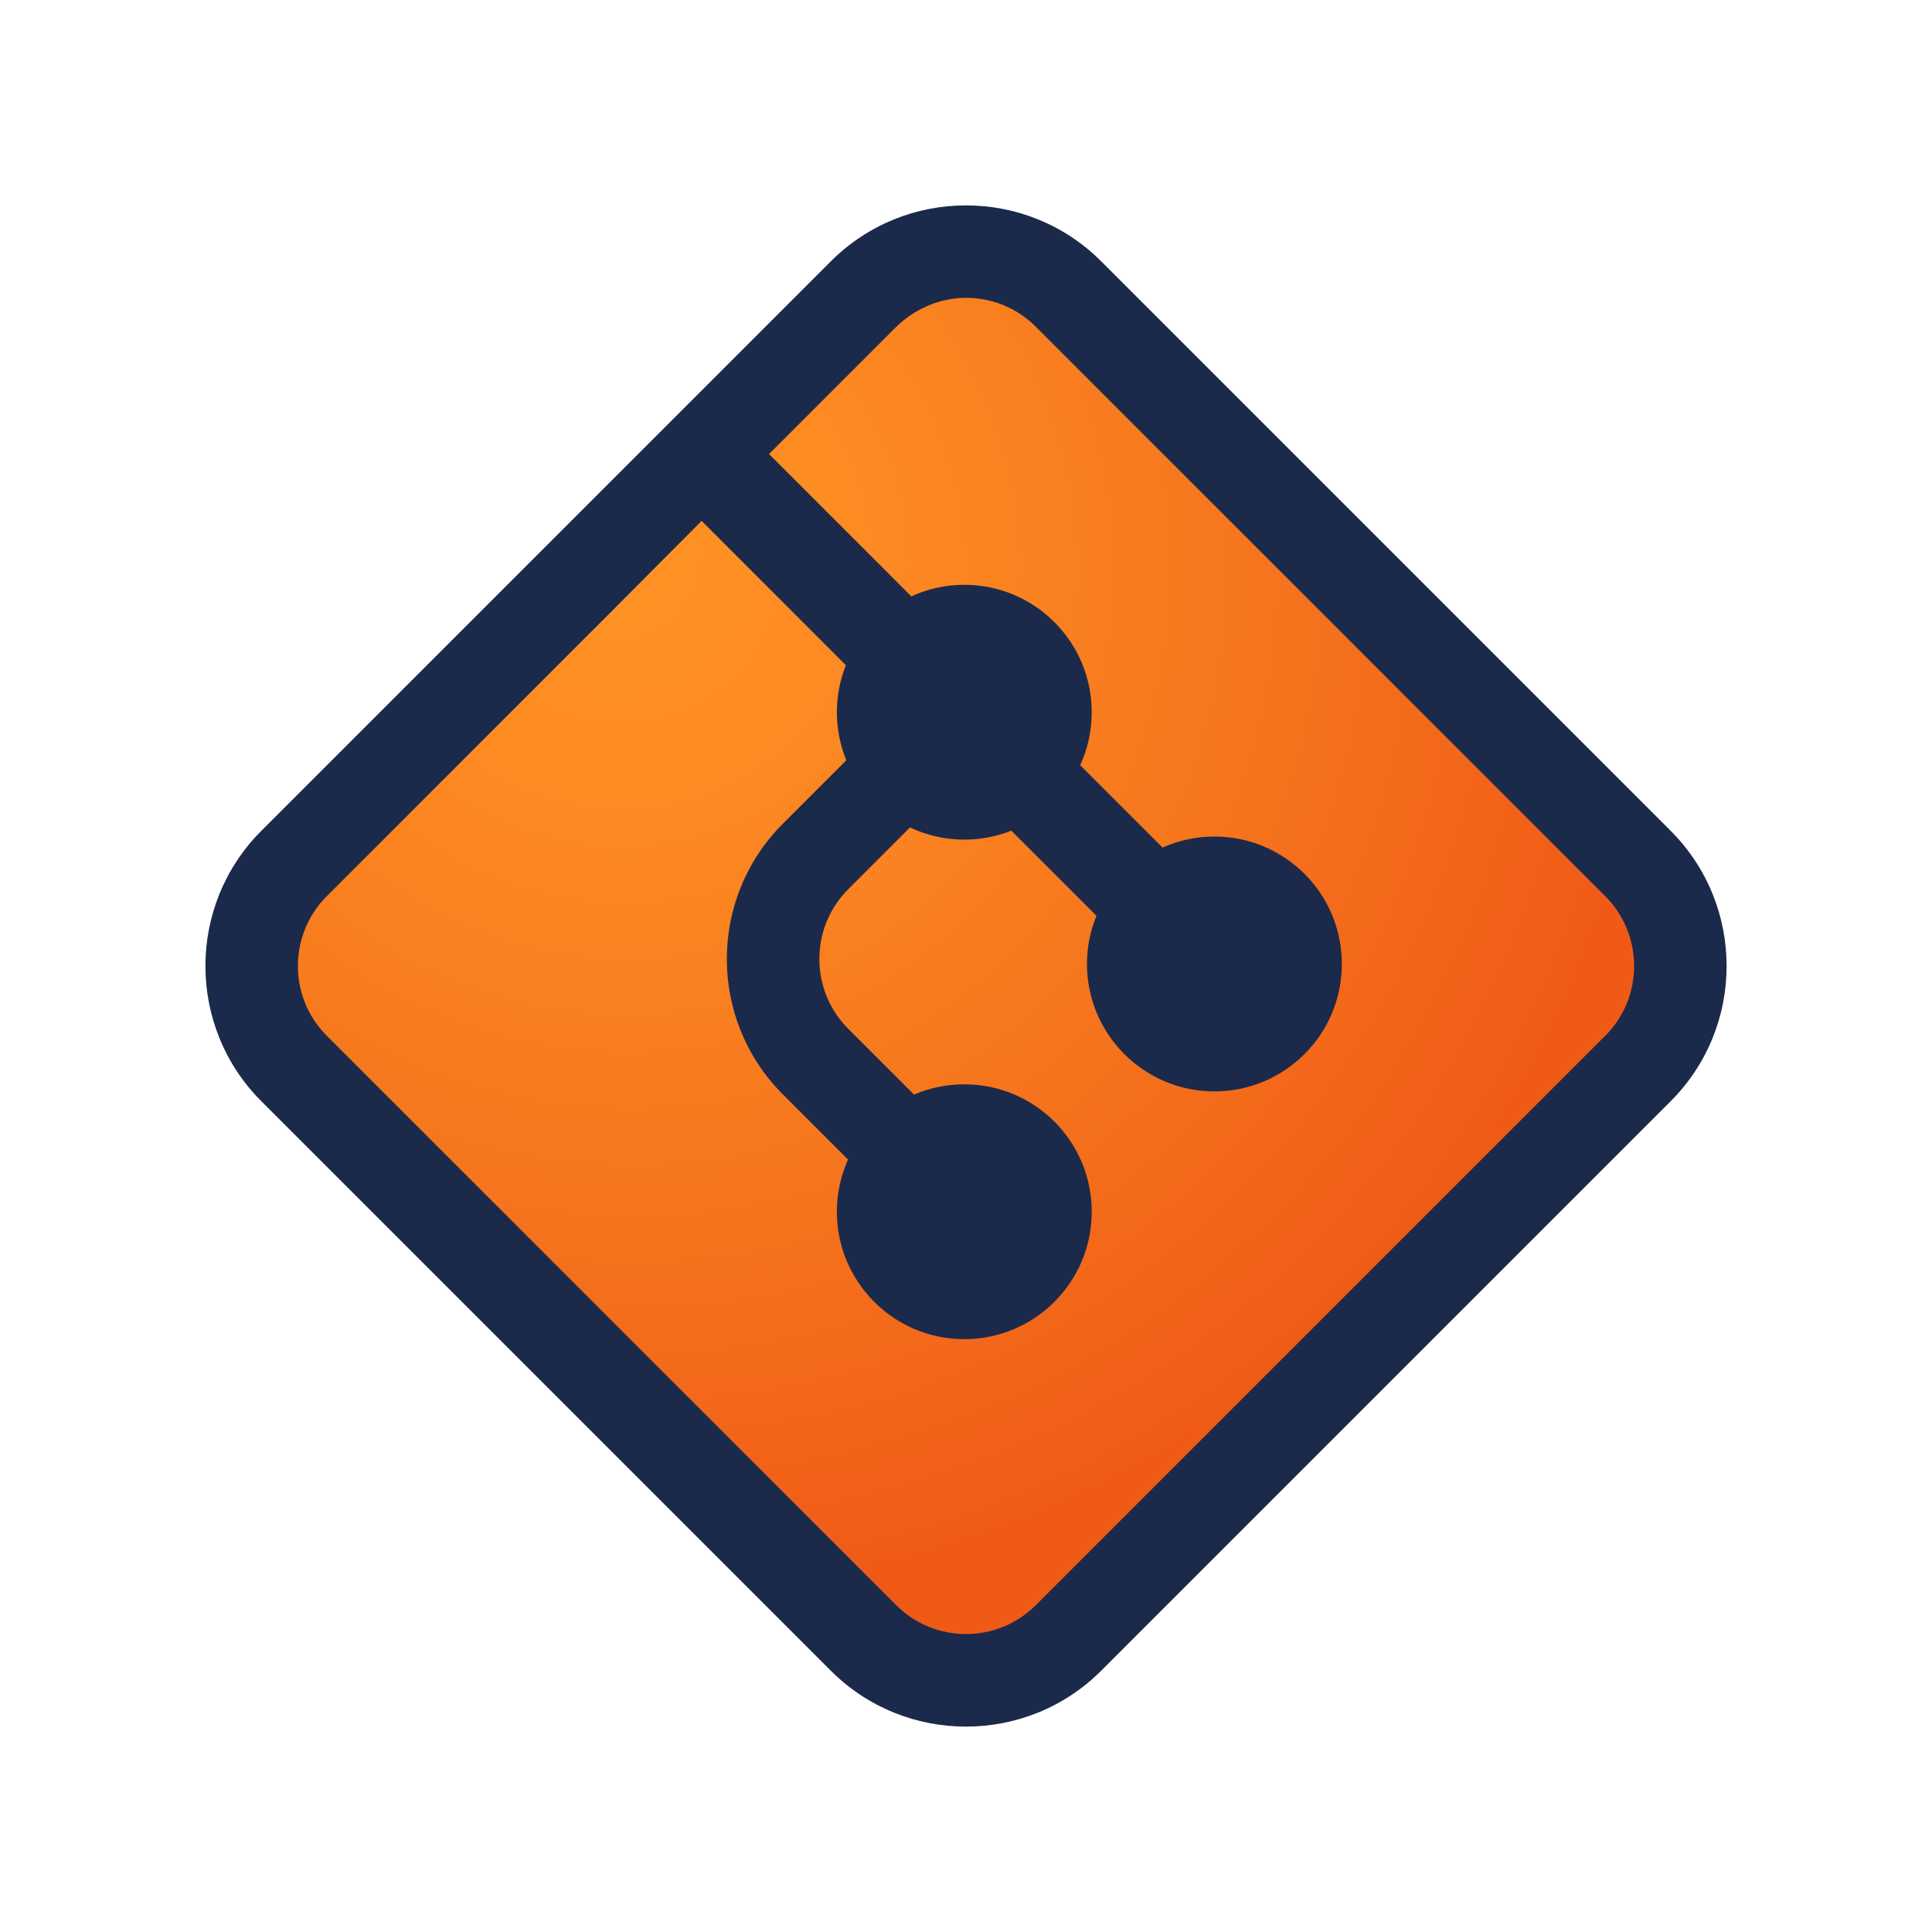
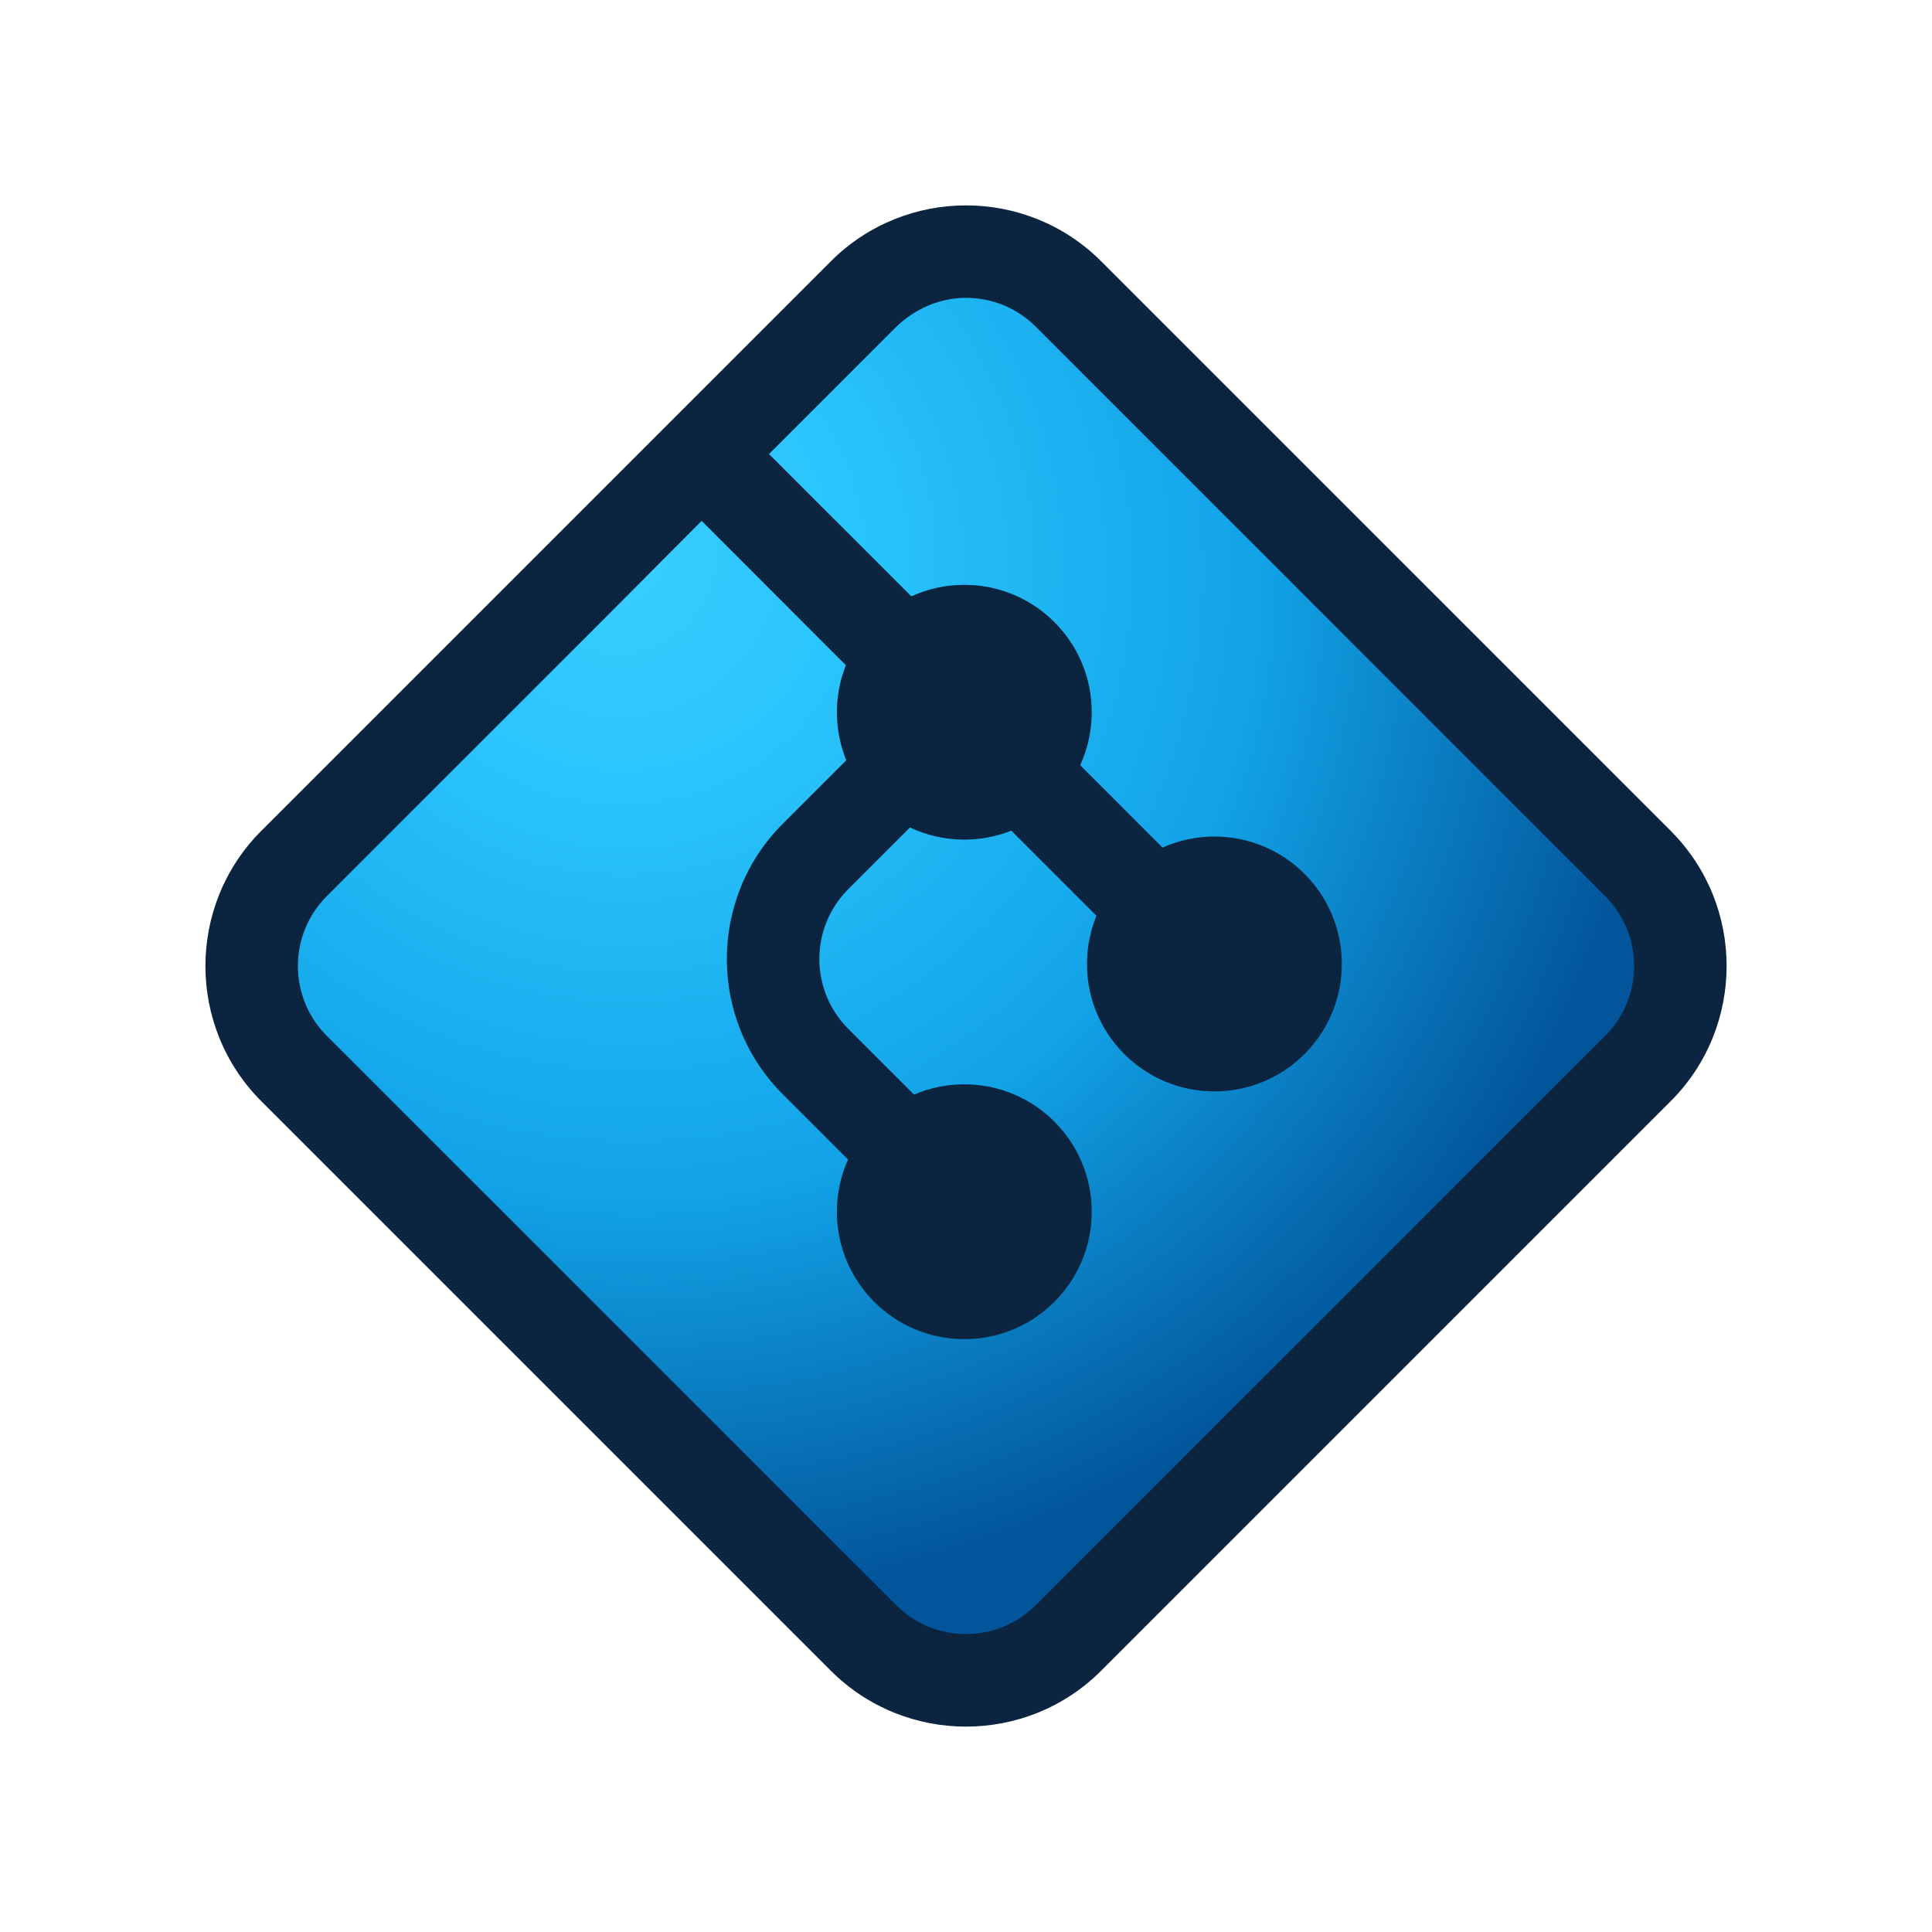
<svg xmlns="http://www.w3.org/2000/svg" id="Logo" viewBox="0 0 512 512">
  <defs>
    <style>
      .cls-1 {
        fill: url(#radial-gradient);
      }

      .cls-2 {
-         fill: #1b2a4a;
+         fill: #0b2440;
      }
    </style>
    <radialGradient id="radial-gradient" cx="-205.02" cy="1338.04" fx="-205.02" fy="1338.04" r="115.07" gradientTransform="translate(-1866.43 -2364.45) rotate(-44.07) scale(2.43) skewX(1.87)" gradientUnits="userSpaceOnUse">
-       <stop offset="0" stop-color="#ff9424" />
-       <stop offset=".22" stop-color="#fd8b22" />
-       <stop offset=".61" stop-color="#f6751d" />
-       <stop offset="1" stop-color="#ef5a17" />
+       <stop offset="0" stop-color="#39cefd" />
+       <stop offset=".22" stop-color="#2ac5fd" />
+       <stop offset=".61" stop-color="#12a3e7" />
+       <stop offset="1" stop-color="#02559a" />
    </radialGradient>
  </defs>
  <rect class="cls-1" x="110.27" y="111.96" width="292.08" height="285.9" rx="34.21" ry="34.21" transform="translate(255.32 -106.58) rotate(45)" />
  <path class="cls-2" d="M442.75,220.17l-150.92-150.92c-19.75-19.76-51.9-19.76-71.65,0l-37.86,37.86-40.13,40.13-72.94,72.94c-19.75,19.75-19.75,51.9,0,71.65l150.92,150.92c9.88,9.88,22.85,14.82,35.83,14.82s25.95-4.94,35.83-14.82l150.92-150.92h0c19.76-19.76,19.76-51.9,0-71.65ZM425.4,274.48l-150.92,150.92c-10.19,10.19-26.77,10.19-36.97,0l-150.92-150.92c-10.19-10.19-10.19-26.78,0-36.97l72.94-72.94,26.41-26.53,38.22,38.25c-1.53,3.86-2.38,8.06-2.38,12.46s.89,8.8,2.49,12.74l-16.84,16.84c-19.75,19.75-19.75,51.9,0,71.65l17.31,17.31c-1.9,4.22-2.96,8.9-2.96,13.83,0,18.65,15.12,33.77,33.77,33.77s33.77-15.12,33.77-33.77-15.12-33.77-33.77-33.77c-4.73,0-9.23.98-13.32,2.73l-17.45-17.45c-10.19-10.19-10.19-26.78,0-36.97l16.37-16.37c4.37,2.06,9.25,3.22,14.4,3.22,4.4,0,8.6-.85,12.46-2.38l22.56,22.56c-1.61,3.94-2.51,8.25-2.51,12.77,0,18.65,15.12,33.77,33.77,33.77s33.77-15.12,33.77-33.77-15.12-33.77-33.77-33.77c-4.9,0-9.54,1.05-13.74,2.93l-21.83-21.83c1.96-4.28,3.06-9.03,3.06-14.04,0-18.65-15.12-33.77-33.77-33.77-5.01,0-9.76,1.1-14.04,3.06l-37.65-37.65s-.04-.09,0-.13l33.32-33.32c5-5,11.74-8,18.82-8.01,6.99,0,13.56,2.72,18.5,7.66l150.92,150.92c10.19,10.19,10.19,26.78,0,36.97Z" />
</svg>
